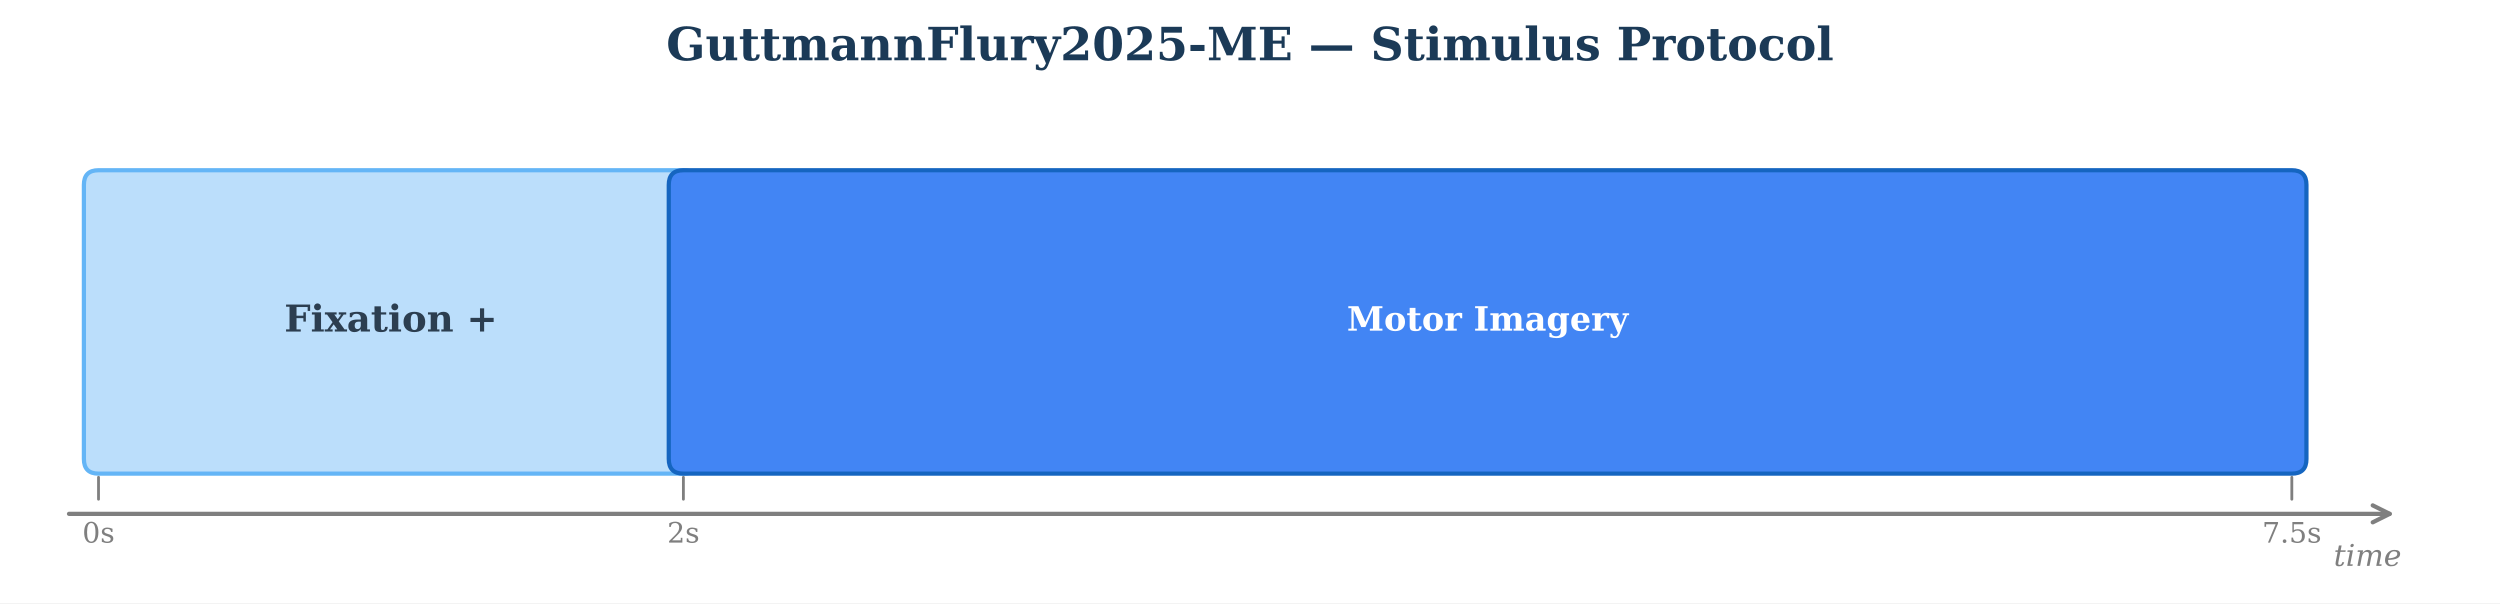
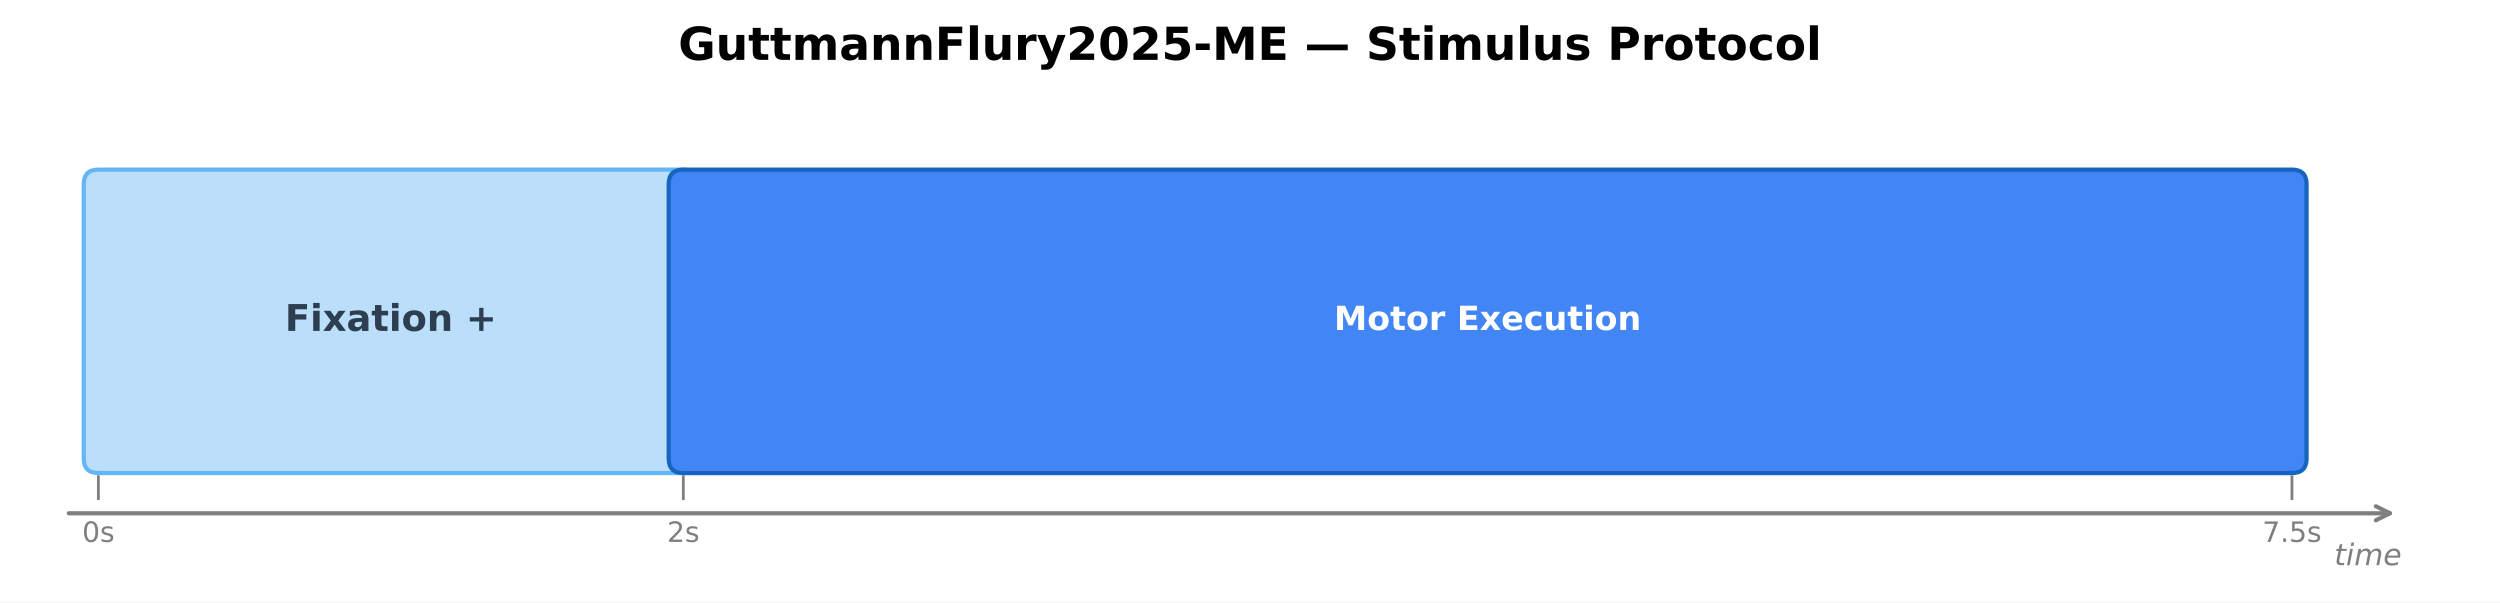
- <svg xmlns="http://www.w3.org/2000/svg" xmlns:xlink="http://www.w3.org/1999/xlink" width="708.48pt" height="170.95pt" viewBox="0 0 708.48 170.95" version="1.1">
+ <svg xmlns="http://www.w3.org/2000/svg" xmlns:xlink="http://www.w3.org/1999/xlink" width="712.8pt" height="171.788pt" viewBox="0 0 712.8 171.788" version="1.1">
  <defs>
    <style type="text/css">*{stroke-linejoin: round; stroke-linecap: butt}</style>
  </defs>
  <g id="figure_1">
    <g id="patch_1">
-       <path d="M 0 170.95  L 708.48 170.95  L 708.48 0  L 0 0  z " style="fill: #ffffff" />
+       <path d="M 0 171.788  L 712.8 171.788  L 712.8 0  L 0 0  z " style="fill: #ffffff" />
    </g>
    <g id="axes_1">
      <g id="patch_2">
-         <path d="M 27.919 134.226  L 193.669 134.226  Q 197.813 134.226 197.813 130.082  L 197.813 52.387  Q 197.813 48.243 193.669 48.243  L 27.919 48.243  Q 23.775 48.243 23.775 52.387  L 23.775 130.082  Q 23.775 134.226 27.919 134.226  z " clip-path="url(#p627aecad82)" style="fill: #bbdefb; stroke: #64b5f6; stroke-width: 1.2" />
+         <path d="M 28.048 134.88  L 194.83 134.88  Q 198.999 134.88 198.999 130.711  L 198.999 52.532  Q 198.999 48.362 194.83 48.362  L 28.048 48.362  Q 23.878 48.362 23.878 52.532  L 23.878 130.711  Q 23.878 134.88 28.048 134.88  z " clip-path="url(#p5b93f3a6d2)" style="fill: #bbdefb; stroke: #64b5f6; stroke-width: 1.2" />
      </g>
      <g id="patch_3">
-         <path d="M 193.669 134.226  L 649.483 134.226  Q 653.627 134.226 653.627 130.082  L 653.627 52.387  Q 653.627 48.243 649.483 48.243  L 193.669 48.243  Q 189.525 48.243 189.525 52.387  L 189.525 130.082  Q 189.525 134.226 193.669 134.226  z " clip-path="url(#p627aecad82)" style="fill: #4285f4; stroke: #1565c0; stroke-width: 1.2" />
+         <path d="M 194.83 134.88  L 653.481 134.88  Q 657.65 134.88 657.65 130.711  L 657.65 52.532  Q 657.65 48.362 653.481 48.362  L 194.83 48.362  Q 190.66 48.362 190.66 52.532  L 190.66 130.711  Q 190.66 134.88 194.83 134.88  z " clip-path="url(#p5b93f3a6d2)" style="fill: #4285f4; stroke: #1565c0; stroke-width: 1.2" />
      </g>
      <g id="line2d_1">
-         <path d="M 27.919 135.262  L 27.919 141.477  " clip-path="url(#p627aecad82)" style="fill: none; stroke: #7f7f7f; stroke-width: 0.8; stroke-linecap: round" />
+         <path d="M 28.048 135.923  L 28.048 142.177  " clip-path="url(#p5b93f3a6d2)" style="fill: none; stroke: #7f7f7f; stroke-width: 0.8; stroke-linecap: square" />
      </g>
      <g id="line2d_2">
-         <path d="M 193.669 135.262  L 193.669 141.477  " clip-path="url(#p627aecad82)" style="fill: none; stroke: #7f7f7f; stroke-width: 0.8; stroke-linecap: round" />
+         <path d="M 194.83 135.923  L 194.83 142.177  " clip-path="url(#p5b93f3a6d2)" style="fill: none; stroke: #7f7f7f; stroke-width: 0.8; stroke-linecap: square" />
      </g>
      <g id="line2d_3">
-         <path d="M 649.483 135.262  L 649.483 141.477  " clip-path="url(#p627aecad82)" style="fill: none; stroke: #7f7f7f; stroke-width: 0.8; stroke-linecap: round" />
+         <path d="M 653.481 135.923  L 653.481 142.177  " clip-path="url(#p5b93f3a6d2)" style="fill: none; stroke: #7f7f7f; stroke-width: 0.8; stroke-linecap: square" />
      </g>
      <g id="text_1">
-         <g clip-path="url(#p627aecad82)">
-           <g style="fill: #2c3e50" transform="translate(80.57536 93.96234) scale(0.105 -0.105)">
+         <g clip-path="url(#p5b93f3a6d2)">
+           <g style="fill: #2c3e50" transform="translate(81.2431 94.3492) scale(0.105 -0.105)">
            <defs>
-               <path id="DejaVuSerif-Bold-29" d="M 300 0  L 300 378  L 897 378  L 897 4288  L 300 4288  L 300 4666  L 4459 4666  L 4459 3566  L 4031 3566  L 4031 4238  L 2106 4238  L 2106 2741  L 3291 2741  L 3291 3334  L 3719 3334  L 3719 1722  L 3291 1722  L 3291 2316  L 2106 2316  L 2106 378  L 2841 378  L 2841 0  L 300 0  z " transform="scale(0.015625)" />
-               <path id="DejaVuSerif-Bold-4c" d="M 588 4263  Q 588 4516 763 4689  Q 938 4863 1191 4863  Q 1438 4863 1611 4689  Q 1784 4516 1784 4263  Q 1784 4016 1611 3842  Q 1438 3669 1191 3669  Q 938 3669 763 3841  Q 588 4013 588 4263  z M 1797 378  L 2272 378  L 2272 0  L 219 0  L 219 378  L 691 378  L 691 2944  L 219 2944  L 219 3322  L 1797 3322  L 1797 378  z " transform="scale(0.015625)" />
-               <path id="DejaVuSerif-Bold-5b" d="M 2247 2119  L 2834 2944  L 2425 2944  L 2425 3322  L 3719 3322  L 3719 2944  L 3278 2944  L 2431 1759  L 3419 378  L 3859 378  L 3859 0  L 1747 0  L 1747 378  L 2175 378  L 1550 1253  L 922 378  L 1369 378  L 1369 0  L 0 0  L 0 378  L 475 378  L 1356 1619  L 403 2944  L 31 2944  L 31 3322  L 2059 3322  L 2059 2944  L 1656 2944  L 2247 2119  z " transform="scale(0.015625)" />
-               <path id="DejaVuSerif-Bold-44" d="M 3525 2041  L 3525 378  L 4000 378  L 4000 0  L 2419 0  L 2419 422  Q 2200 159 1931 34  Q 1663 -91 1319 -91  Q 809 -91 536 182  Q 263 456 263 966  Q 263 1525 655 1803  Q 1047 2081 1838 2081  L 2419 2081  L 2419 2278  Q 2419 2681 2228 2873  Q 2038 3066 1638 3066  Q 1306 3066 1126 2930  Q 947 2794 872 2484  L 519 2484  L 519 3200  Q 816 3306 1134 3359  Q 1453 3413 1806 3413  Q 2697 3413 3111 3081  Q 3525 2750 3525 2041  z M 2419 1044  L 2419 1709  L 2003 1709  Q 1694 1709 1528 1540  Q 1363 1372 1363 1056  Q 1363 741 1483 584  Q 1603 428 1850 428  Q 2106 428 2262 597  Q 2419 766 2419 1044  z " transform="scale(0.015625)" />
-               <path id="DejaVuSerif-Bold-57" d="M 634 2944  L 153 2944  L 153 3322  L 634 3322  L 634 4353  L 1741 4353  L 1741 3322  L 2663 3322  L 2663 2944  L 1741 2944  L 1741 909  Q 1741 475 1809 369  Q 1878 263 2059 263  Q 2259 263 2356 397  Q 2453 531 2459 813  L 2925 813  Q 2897 313 2651 111  Q 2406 -91 1806 -91  Q 1122 -91 878 123  Q 634 338 634 909  L 634 2944  z " transform="scale(0.015625)" />
-               <path id="DejaVuSerif-Bold-52" d="M 2138 263  Q 2488 263 2630 563  Q 2772 863 2772 1663  Q 2772 2463 2631 2761  Q 2491 3059 2138 3059  Q 1784 3059 1640 2757  Q 1497 2456 1497 1663  Q 1497 869 1640 566  Q 1784 263 2138 263  z M 2138 -91  Q 1259 -91 761 376  Q 263 844 263 1663  Q 263 2484 761 2948  Q 1259 3413 2138 3413  Q 3019 3413 3516 2948  Q 4013 2484 4013 1663  Q 4013 844 3514 376  Q 3016 -91 2138 -91  z " transform="scale(0.015625)" />
-               <path id="DejaVuSerif-Bold-51" d="M 219 0  L 219 378  L 691 378  L 691 2944  L 219 2944  L 219 3322  L 1797 3322  L 1797 2853  Q 1997 3150 2253 3281  Q 2509 3413 2900 3413  Q 3459 3413 3745 3083  Q 4031 2753 4031 2113  L 4031 378  L 4506 378  L 4506 0  L 2522 0  L 2522 378  L 2925 378  L 2925 2144  Q 2925 2566 2817 2730  Q 2709 2894 2444 2894  Q 2109 2894 1953 2648  Q 1797 2403 1797 1869  L 1797 378  L 2203 378  L 2203 0  L 219 0  z " transform="scale(0.015625)" />
-               <path id="DejaVuSerif-Bold-3" transform="scale(0.015625)" />
-               <path id="DejaVuSerif-Bold-e" d="M 3041 4013  L 3041 2369  L 4684 2369  L 4684 1650  L 3041 1650  L 3041 6  L 2322 6  L 2322 1650  L 678 1650  L 678 2369  L 2322 2369  L 2322 4013  L 3041 4013  z " transform="scale(0.015625)" />
+               <path id="DejaVuSans-Bold-29" d="M 588 4666  L 3834 4666  L 3834 3756  L 1791 3756  L 1791 2888  L 3713 2888  L 3713 1978  L 1791 1978  L 1791 0  L 588 0  L 588 4666  z " transform="scale(0.015625)" />
+               <path id="DejaVuSans-Bold-4c" d="M 538 3500  L 1656 3500  L 1656 0  L 538 0  L 538 3500  z M 538 4863  L 1656 4863  L 1656 3950  L 538 3950  L 538 4863  z " transform="scale(0.015625)" />
+               <path id="DejaVuSans-Bold-5b" d="M 1422 1791  L 159 3500  L 1344 3500  L 2059 2463  L 2784 3500  L 3969 3500  L 2706 1797  L 4031 0  L 2847 0  L 2059 1106  L 1281 0  L 97 0  L 1422 1791  z " transform="scale(0.015625)" />
+               <path id="DejaVuSans-Bold-44" d="M 2106 1575  Q 1756 1575 1579 1456  Q 1403 1338 1403 1106  Q 1403 894 1545 773  Q 1688 653 1941 653  Q 2256 653 2472 879  Q 2688 1106 2688 1447  L 2688 1575  L 2106 1575  z M 3816 1997  L 3816 0  L 2688 0  L 2688 519  Q 2463 200 2181 54  Q 1900 -91 1497 -91  Q 953 -91 614 226  Q 275 544 275 1050  Q 275 1666 698 1953  Q 1122 2241 2028 2241  L 2688 2241  L 2688 2328  Q 2688 2594 2478 2717  Q 2269 2841 1825 2841  Q 1466 2841 1156 2769  Q 847 2697 581 2553  L 581 3406  Q 941 3494 1303 3539  Q 1666 3584 2028 3584  Q 2975 3584 3395 3211  Q 3816 2838 3816 1997  z " transform="scale(0.015625)" />
+               <path id="DejaVuSans-Bold-57" d="M 1759 4494  L 1759 3500  L 2913 3500  L 2913 2700  L 1759 2700  L 1759 1216  Q 1759 972 1856 886  Q 1953 800 2241 800  L 2816 800  L 2816 0  L 1856 0  Q 1194 0 917 276  Q 641 553 641 1216  L 641 2700  L 84 2700  L 84 3500  L 641 3500  L 641 4494  L 1759 4494  z " transform="scale(0.015625)" />
+               <path id="DejaVuSans-Bold-52" d="M 2203 2784  Q 1831 2784 1636 2517  Q 1441 2250 1441 1747  Q 1441 1244 1636 976  Q 1831 709 2203 709  Q 2569 709 2762 976  Q 2956 1244 2956 1747  Q 2956 2250 2762 2517  Q 2569 2784 2203 2784  z M 2203 3584  Q 3106 3584 3614 3096  Q 4122 2609 4122 1747  Q 4122 884 3614 396  Q 3106 -91 2203 -91  Q 1297 -91 786 396  Q 275 884 275 1747  Q 275 2609 786 3096  Q 1297 3584 2203 3584  z " transform="scale(0.015625)" />
+               <path id="DejaVuSans-Bold-51" d="M 4056 2131  L 4056 0  L 2931 0  L 2931 347  L 2931 1631  Q 2931 2084 2911 2256  Q 2891 2428 2841 2509  Q 2775 2619 2662 2680  Q 2550 2741 2406 2741  Q 2056 2741 1856 2470  Q 1656 2200 1656 1722  L 1656 0  L 538 0  L 538 3500  L 1656 3500  L 1656 2988  Q 1909 3294 2193 3439  Q 2478 3584 2822 3584  Q 3428 3584 3742 3212  Q 4056 2841 4056 2131  z " transform="scale(0.015625)" />
+               <path id="DejaVuSans-Bold-3" transform="scale(0.015625)" />
+               <path id="DejaVuSans-Bold-e" d="M 3053 4013  L 3053 2375  L 4684 2375  L 4684 1638  L 3053 1638  L 3053 0  L 2309 0  L 2309 1638  L 678 1638  L 678 2375  L 2309 2375  L 2309 4013  L 3053 4013  z " transform="scale(0.015625)" />
            </defs>
-             <use xlink:href="#DejaVuSerif-Bold-29" />
-             <use xlink:href="#DejaVuSerif-Bold-4c" transform="translate(71 0)" />
-             <use xlink:href="#DejaVuSerif-Bold-5b" transform="translate(108.9844 0)" />
-             <use xlink:href="#DejaVuSerif-Bold-44" transform="translate(168.6094 0)" />
-             <use xlink:href="#DejaVuSerif-Bold-57" transform="translate(233.4062 0)" />
-             <use xlink:href="#DejaVuSerif-Bold-4c" transform="translate(279.5938 0)" />
-             <use xlink:href="#DejaVuSerif-Bold-52" transform="translate(317.5781 0)" />
-             <use xlink:href="#DejaVuSerif-Bold-51" transform="translate(384.2812 0)" />
-             <use xlink:href="#DejaVuSerif-Bold-3" transform="translate(456.9844 0)" />
-             <use xlink:href="#DejaVuSerif-Bold-e" transform="translate(491.7969 0)" />
+             <use xlink:href="#DejaVuSans-Bold-29" />
+             <use xlink:href="#DejaVuSans-Bold-4c" transform="translate(68.3125 0)" />
+             <use xlink:href="#DejaVuSans-Bold-5b" transform="translate(102.5938 0)" />
+             <use xlink:href="#DejaVuSans-Bold-44" transform="translate(167.0938 0)" />
+             <use xlink:href="#DejaVuSans-Bold-57" transform="translate(234.5781 0)" />
+             <use xlink:href="#DejaVuSans-Bold-4c" transform="translate(282.375 0)" />
+             <use xlink:href="#DejaVuSans-Bold-52" transform="translate(316.6562 0)" />
+             <use xlink:href="#DejaVuSans-Bold-51" transform="translate(385.3594 0)" />
+             <use xlink:href="#DejaVuSans-Bold-3" transform="translate(456.5469 0)" />
+             <use xlink:href="#DejaVuSans-Bold-e" transform="translate(491.3594 0)" />
          </g>
        </g>
      </g>
      <g id="text_2">
-         <g clip-path="url(#p627aecad82)">
-           <g style="fill: #ffffff" transform="translate(381.6991 93.70216) scale(0.095 -0.095)">
+         <g clip-path="url(#p5b93f3a6d2)">
+           <g style="fill: #ffffff" transform="translate(380.3639 94.0894) scale(0.095 -0.095)">
            <defs>
-               <path id="DejaVuSerif-Bold-30" d="M 269 0  L 269 378  L 863 378  L 863 4288  L 269 4288  L 269 4666  L 2194 4666  L 3525 1672  L 4863 4666  L 6784 4666  L 6784 4288  L 6188 4288  L 6188 378  L 6784 378  L 6784 0  L 4384 0  L 4384 378  L 4978 378  L 4978 3938  L 3531 684  L 2741 684  L 1300 3938  L 1300 378  L 1894 378  L 1894 0  L 269 0  z " transform="scale(0.015625)" />
-               <path id="DejaVuSerif-Bold-55" d="M 3438 3359  L 3438 2369  L 3084 2369  Q 3066 2634 2941 2764  Q 2816 2894 2578 2894  Q 2216 2894 2006 2575  Q 1797 2256 1797 1691  L 1797 378  L 2400 378  L 2400 0  L 219 0  L 219 378  L 691 378  L 691 2944  L 184 2944  L 184 3322  L 1797 3322  L 1797 2731  Q 1959 3078 2226 3245  Q 2494 3413 2881 3413  Q 2978 3413 3117 3398  Q 3256 3384 3438 3359  z " transform="scale(0.015625)" />
-               <path id="DejaVuSerif-Bold-2c" d="M 300 0  L 300 378  L 897 378  L 897 4288  L 300 4288  L 300 4666  L 2700 4666  L 2700 4288  L 2100 4288  L 2100 378  L 2700 378  L 2700 0  L 300 0  z " transform="scale(0.015625)" />
-               <path id="DejaVuSerif-Bold-50" d="M 3884 2778  Q 4116 3109 4384 3261  Q 4653 3413 5013 3413  Q 5584 3413 5867 3089  Q 6150 2766 6150 2113  L 6150 378  L 6625 378  L 6625 0  L 4647 0  L 4647 378  L 5044 378  L 5044 1947  Q 5044 2569 4948 2731  Q 4853 2894 4594 2894  Q 4300 2894 4137 2667  Q 3975 2441 3975 2022  L 3975 378  L 4372 378  L 4372 0  L 2472 0  L 2472 378  L 2869 378  L 2869 1947  Q 2869 2569 2772 2731  Q 2675 2894 2419 2894  Q 2122 2894 1959 2667  Q 1797 2441 1797 2022  L 1797 378  L 2194 378  L 2194 0  L 219 0  L 219 378  L 691 378  L 691 2944  L 219 2944  L 219 3322  L 1797 3322  L 1797 2853  Q 1991 3144 2241 3278  Q 2491 3413 2834 3413  Q 3241 3413 3494 3258  Q 3747 3103 3884 2778  z " transform="scale(0.015625)" />
-               <path id="DejaVuSerif-Bold-4a" d="M 3853 2944  L 3853 44  Q 3853 -656 3354 -1039  Q 2856 -1422 1947 -1422  Q 1616 -1422 1275 -1370  Q 934 -1319 575 -1216  L 575 -422  L 928 -422  Q 975 -750 1192 -909  Q 1409 -1069 1813 -1069  Q 2325 -1069 2536 -823  Q 2747 -578 2747 44  L 2747 422  Q 2606 163 2367 36  Q 2128 -91 1778 -91  Q 1072 -91 667 378  Q 263 847 263 1663  Q 263 2481 667 2947  Q 1072 3413 1778 3413  Q 2128 3413 2367 3286  Q 2606 3159 2747 2900  L 2747 3322  L 4325 3322  L 4325 2944  L 3853 2944  z M 2747 1825  Q 2747 2406 2597 2665  Q 2447 2925 2119 2925  Q 1775 2925 1636 2651  Q 1497 2378 1497 1663  Q 1497 947 1637 672  Q 1778 397 2119 397  Q 2447 397 2597 656  Q 2747 916 2747 1497  L 2747 1825  z " transform="scale(0.015625)" />
-               <path id="DejaVuSerif-Bold-48" d="M 2566 1875  Q 2566 2531 2444 2795  Q 2322 3059 2028 3059  Q 1744 3059 1620 2800  Q 1497 2541 1497 1931  L 1497 1875  L 2566 1875  z M 3781 1503  L 1497 1503  L 1497 1478  Q 1497 834 1690 548  Q 1884 263 2316 263  Q 2675 263 2897 453  Q 3119 644 3181 1006  L 3700 1006  Q 3566 441 3166 175  Q 2766 -91 2047 -91  Q 1184 -91 723 364  Q 263 819 263 1663  Q 263 2488 734 2950  Q 1206 3413 2047 3413  Q 2872 3413 3312 2927  Q 3753 2441 3781 1503  z " transform="scale(0.015625)" />
-               <path id="DejaVuSerif-Bold-5c" d="M 1997 -750  Q 1847 -1116 1634 -1269  Q 1422 -1422 1063 -1422  Q 909 -1422 721 -1387  Q 534 -1353 313 -1288  L 313 -594  L 666 -597  Q 675 -838 779 -953  Q 884 -1069 1094 -1069  Q 1297 -1069 1422 -958  Q 1547 -847 1672 -538  L 1722 -422  L 275 2944  L -84 2944  L -84 3322  L 1831 3322  L 1831 2944  L 1434 2944  L 2278 978  L 3066 2944  L 2625 2944  L 2625 3322  L 3872 3322  L 3872 2944  L 3469 2944  L 1997 -750  z " transform="scale(0.015625)" />
+               <path id="DejaVuSans-Bold-30" d="M 588 4666  L 2119 4666  L 3181 2169  L 4250 4666  L 5778 4666  L 5778 0  L 4641 0  L 4641 3413  L 3566 897  L 2803 897  L 1728 3413  L 1728 0  L 588 0  L 588 4666  z " transform="scale(0.015625)" />
+               <path id="DejaVuSans-Bold-55" d="M 3138 2547  Q 2991 2616 2845 2648  Q 2700 2681 2553 2681  Q 2122 2681 1889 2404  Q 1656 2128 1656 1613  L 1656 0  L 538 0  L 538 3500  L 1656 3500  L 1656 2925  Q 1872 3269 2151 3426  Q 2431 3584 2822 3584  Q 2878 3584 2943 3579  Q 3009 3575 3134 3559  L 3138 2547  z " transform="scale(0.015625)" />
+               <path id="DejaVuSans-Bold-28" d="M 588 4666  L 3834 4666  L 3834 3756  L 1791 3756  L 1791 2888  L 3713 2888  L 3713 1978  L 1791 1978  L 1791 909  L 3903 909  L 3903 0  L 588 0  L 588 4666  z " transform="scale(0.015625)" />
+               <path id="DejaVuSans-Bold-48" d="M 4031 1759  L 4031 1441  L 1416 1441  Q 1456 1047 1700 850  Q 1944 653 2381 653  Q 2734 653 3104 758  Q 3475 863 3866 1075  L 3866 213  Q 3469 63 3072 -14  Q 2675 -91 2278 -91  Q 1328 -91 801 392  Q 275 875 275 1747  Q 275 2603 792 3093  Q 1309 3584 2216 3584  Q 3041 3584 3536 3087  Q 4031 2591 4031 1759  z M 2881 2131  Q 2881 2450 2695 2645  Q 2509 2841 2209 2841  Q 1884 2841 1681 2658  Q 1478 2475 1428 2131  L 2881 2131  z " transform="scale(0.015625)" />
+               <path id="DejaVuSans-Bold-46" d="M 3366 3391  L 3366 2478  Q 3138 2634 2908 2709  Q 2678 2784 2431 2784  Q 1963 2784 1702 2511  Q 1441 2238 1441 1747  Q 1441 1256 1702 982  Q 1963 709 2431 709  Q 2694 709 2930 787  Q 3166 866 3366 1019  L 3366 103  Q 3103 6 2833 -42  Q 2563 -91 2291 -91  Q 1344 -91 809 395  Q 275 881 275 1747  Q 275 2613 809 3098  Q 1344 3584 2291 3584  Q 2566 3584 2833 3536  Q 3100 3488 3366 3391  z " transform="scale(0.015625)" />
+               <path id="DejaVuSans-Bold-58" d="M 500 1363  L 500 3500  L 1625 3500  L 1625 3150  Q 1625 2866 1622 2436  Q 1619 2006 1619 1863  Q 1619 1441 1641 1255  Q 1663 1069 1716 984  Q 1784 875 1895 815  Q 2006 756 2150 756  Q 2500 756 2700 1025  Q 2900 1294 2900 1772  L 2900 3500  L 4019 3500  L 4019 0  L 2900 0  L 2900 506  Q 2647 200 2364 54  Q 2081 -91 1741 -91  Q 1134 -91 817 281  Q 500 653 500 1363  z " transform="scale(0.015625)" />
            </defs>
-             <use xlink:href="#DejaVuSerif-Bold-30" />
-             <use xlink:href="#DejaVuSerif-Bold-52" transform="translate(110.6875 0)" />
-             <use xlink:href="#DejaVuSerif-Bold-57" transform="translate(177.3906 0)" />
-             <use xlink:href="#DejaVuSerif-Bold-52" transform="translate(223.5781 0)" />
-             <use xlink:href="#DejaVuSerif-Bold-55" transform="translate(290.2812 0)" />
-             <use xlink:href="#DejaVuSerif-Bold-3" transform="translate(342.9688 0)" />
-             <use xlink:href="#DejaVuSerif-Bold-2c" transform="translate(377.7812 0)" />
-             <use xlink:href="#DejaVuSerif-Bold-50" transform="translate(424.5625 0)" />
-             <use xlink:href="#DejaVuSerif-Bold-44" transform="translate(530.375 0)" />
-             <use xlink:href="#DejaVuSerif-Bold-4a" transform="translate(595.1719 0)" />
-             <use xlink:href="#DejaVuSerif-Bold-48" transform="translate(665.0938 0)" />
-             <use xlink:href="#DejaVuSerif-Bold-55" transform="translate(728.7188 0)" />
-             <use xlink:href="#DejaVuSerif-Bold-5c" transform="translate(781.4062 0)" />
+             <use xlink:href="#DejaVuSans-Bold-30" />
+             <use xlink:href="#DejaVuSans-Bold-52" transform="translate(99.51562 0)" />
+             <use xlink:href="#DejaVuSans-Bold-57" transform="translate(168.2188 0)" />
+             <use xlink:href="#DejaVuSans-Bold-52" transform="translate(216.0156 0)" />
+             <use xlink:href="#DejaVuSans-Bold-55" transform="translate(284.7188 0)" />
+             <use xlink:href="#DejaVuSans-Bold-3" transform="translate(334.0312 0)" />
+             <use xlink:href="#DejaVuSans-Bold-28" transform="translate(368.8438 0)" />
+             <use xlink:href="#DejaVuSans-Bold-5b" transform="translate(437.1562 0)" />
+             <use xlink:href="#DejaVuSans-Bold-48" transform="translate(501.6562 0)" />
+             <use xlink:href="#DejaVuSans-Bold-46" transform="translate(569.4844 0)" />
+             <use xlink:href="#DejaVuSans-Bold-58" transform="translate(628.7656 0)" />
+             <use xlink:href="#DejaVuSans-Bold-57" transform="translate(699.9531 0)" />
+             <use xlink:href="#DejaVuSans-Bold-4c" transform="translate(747.75 0)" />
+             <use xlink:href="#DejaVuSans-Bold-52" transform="translate(782.0312 0)" />
+             <use xlink:href="#DejaVuSans-Bold-51" transform="translate(850.7344 0)" />
          </g>
        </g>
      </g>
      <g id="text_3">
-         <g style="fill: #7f7f7f" transform="translate(23.32131 153.7713) scale(0.08 -0.08)">
+         <g style="fill: #7f7f7f" transform="translate(23.41901 154.5095) scale(0.08 -0.08)">
          <defs>
-             <path id="DejaVuSerif-13" d="M 2034 219  Q 2513 219 2750 744  Q 2988 1269 2988 2328  Q 2988 3391 2750 3916  Q 2513 4441 2034 4441  Q 1556 4441 1318 3916  Q 1081 3391 1081 2328  Q 1081 1269 1318 744  Q 1556 219 2034 219  z M 2034 -91  Q 1275 -91 848 546  Q 422 1184 422 2328  Q 422 3475 848 4112  Q 1275 4750 2034 4750  Q 2797 4750 3222 4112  Q 3647 3475 3647 2328  Q 3647 1184 3222 546  Q 2797 -91 2034 -91  z " transform="scale(0.015625)" />
-             <path id="DejaVuSerif-56" d="M 359 184  L 359 959  L 691 959  Q 703 588 923 403  Q 1144 219 1575 219  Q 1963 219 2166 364  Q 2369 509 2369 788  Q 2369 1006 2220 1140  Q 2072 1275 1594 1428  L 1178 1569  Q 750 1706 558 1912  Q 366 2119 366 2438  Q 366 2894 700 3153  Q 1034 3413 1625 3413  Q 1888 3413 2178 3344  Q 2469 3275 2778 3144  L 2778 2419  L 2447 2419  Q 2434 2741 2221 2922  Q 2009 3103 1644 3103  Q 1281 3103 1095 2975  Q 909 2847 909 2591  Q 909 2381 1050 2254  Q 1191 2128 1613 1997  L 2069 1856  Q 2541 1709 2748 1489  Q 2956 1269 2956 922  Q 2956 450 2595 179  Q 2234 -91 1600 -91  Q 1278 -91 972 -22  Q 666 47 359 184  z " transform="scale(0.015625)" />
+             <path id="DejaVuSans-13" d="M 2034 4250  Q 1547 4250 1301 3770  Q 1056 3291 1056 2328  Q 1056 1369 1301 889  Q 1547 409 2034 409  Q 2525 409 2770 889  Q 3016 1369 3016 2328  Q 3016 3291 2770 3770  Q 2525 4250 2034 4250  z M 2034 4750  Q 2819 4750 3233 4129  Q 3647 3509 3647 2328  Q 3647 1150 3233 529  Q 2819 -91 2034 -91  Q 1250 -91 836 529  Q 422 1150 422 2328  Q 422 3509 836 4129  Q 1250 4750 2034 4750  z " transform="scale(0.015625)" />
+             <path id="DejaVuSans-56" d="M 2834 3397  L 2834 2853  Q 2591 2978 2328 3040  Q 2066 3103 1784 3103  Q 1356 3103 1142 2972  Q 928 2841 928 2578  Q 928 2378 1081 2264  Q 1234 2150 1697 2047  L 1894 2003  Q 2506 1872 2764 1633  Q 3022 1394 3022 966  Q 3022 478 2636 193  Q 2250 -91 1575 -91  Q 1294 -91 989 -36  Q 684 19 347 128  L 347 722  Q 666 556 975 473  Q 1284 391 1588 391  Q 1994 391 2212 530  Q 2431 669 2431 922  Q 2431 1156 2273 1281  Q 2116 1406 1581 1522  L 1381 1569  Q 847 1681 609 1914  Q 372 2147 372 2553  Q 372 3047 722 3315  Q 1072 3584 1716 3584  Q 2034 3584 2315 3537  Q 2597 3491 2834 3397  z " transform="scale(0.015625)" />
          </defs>
-           <use xlink:href="#DejaVuSerif-13" />
-           <use xlink:href="#DejaVuSerif-56" transform="translate(63.625 0)" />
+           <use xlink:href="#DejaVuSans-13" />
+           <use xlink:href="#DejaVuSans-56" transform="translate(63.625 0)" />
        </g>
      </g>
      <g id="text_4">
-         <g style="fill: #7f7f7f" transform="translate(189.0718 153.7713) scale(0.08 -0.08)">
+         <g style="fill: #7f7f7f" transform="translate(190.2011 154.5095) scale(0.08 -0.08)">
          <defs>
-             <path id="DejaVuSerif-15" d="M 819 3553  L 469 3553  L 469 4384  Q 803 4563 1142 4656  Q 1481 4750 1806 4750  Q 2534 4750 2956 4397  Q 3378 4044 3378 3438  Q 3378 2753 2422 1800  Q 2347 1728 2309 1691  L 1131 513  L 3078 513  L 3078 1088  L 3444 1088  L 3444 0  L 434 0  L 434 341  L 1850 1753  Q 2319 2222 2519 2614  Q 2719 3006 2719 3438  Q 2719 3909 2473 4175  Q 2228 4441 1797 4441  Q 1350 4441 1106 4219  Q 863 3997 819 3553  z " transform="scale(0.015625)" />
+             <path id="DejaVuSans-15" d="M 1228 531  L 3431 531  L 3431 0  L 469 0  L 469 531  Q 828 903 1448 1529  Q 2069 2156 2228 2338  Q 2531 2678 2651 2914  Q 2772 3150 2772 3378  Q 2772 3750 2511 3984  Q 2250 4219 1831 4219  Q 1534 4219 1204 4116  Q 875 4013 500 3803  L 500 4441  Q 881 4594 1212 4672  Q 1544 4750 1819 4750  Q 2544 4750 2975 4387  Q 3406 4025 3406 3419  Q 3406 3131 3298 2873  Q 3191 2616 2906 2266  Q 2828 2175 2409 1742  Q 1991 1309 1228 531  z " transform="scale(0.015625)" />
          </defs>
-           <use xlink:href="#DejaVuSerif-15" />
-           <use xlink:href="#DejaVuSerif-56" transform="translate(63.625 0)" />
+           <use xlink:href="#DejaVuSans-15" />
+           <use xlink:href="#DejaVuSans-56" transform="translate(63.625 0)" />
        </g>
      </g>
      <g id="text_5">
-         <g style="fill: #7f7f7f" transform="translate(641.0692 153.7713) scale(0.08 -0.08)">
+         <g style="fill: #7f7f7f" transform="translate(645.0356 154.5095) scale(0.08 -0.08)">
          <defs>
-             <path id="DejaVuSerif-1a" d="M 3609 4347  L 1784 0  L 1319 0  L 3059 4153  L 903 4153  L 903 3578  L 538 3578  L 538 4666  L 3609 4666  L 3609 4347  z " transform="scale(0.015625)" />
-             <path id="DejaVuSerif-11" d="M 603 325  Q 603 500 722 622  Q 841 744 1019 744  Q 1191 744 1312 622  Q 1434 500 1434 325  Q 1434 153 1312 31  Q 1191 -91 1019 -91  Q 841 -91 722 29  Q 603 150 603 325  z " transform="scale(0.015625)" />
-             <path id="DejaVuSerif-18" d="M 3219 4666  L 3219 4153  L 1081 4153  L 1081 2816  Q 1244 2928 1461 2984  Q 1678 3041 1947 3041  Q 2703 3041 3140 2622  Q 3578 2203 3578 1478  Q 3578 738 3136 323  Q 2694 -91 1894 -91  Q 1572 -91 1234 -12  Q 897 66 544 225  L 544 1131  L 897 1131  Q 925 688 1179 453  Q 1434 219 1894 219  Q 2388 219 2653 544  Q 2919 869 2919 1478  Q 2919 2084 2655 2407  Q 2391 2731 1894 2731  Q 1613 2731 1398 2631  Q 1184 2531 1019 2322  L 750 2322  L 750 4666  L 3219 4666  z " transform="scale(0.015625)" />
+             <path id="DejaVuSans-1a" d="M 525 4666  L 3525 4666  L 3525 4397  L 1831 0  L 1172 0  L 2766 4134  L 525 4134  L 525 4666  z " transform="scale(0.015625)" />
+             <path id="DejaVuSans-11" d="M 684 794  L 1344 794  L 1344 0  L 684 0  L 684 794  z " transform="scale(0.015625)" />
+             <path id="DejaVuSans-18" d="M 691 4666  L 3169 4666  L 3169 4134  L 1269 4134  L 1269 2991  Q 1406 3038 1543 3061  Q 1681 3084 1819 3084  Q 2600 3084 3056 2656  Q 3513 2228 3513 1497  Q 3513 744 3044 326  Q 2575 -91 1722 -91  Q 1428 -91 1123 -41  Q 819 9 494 109  L 494 744  Q 775 591 1075 516  Q 1375 441 1709 441  Q 2250 441 2565 725  Q 2881 1009 2881 1497  Q 2881 1984 2565 2268  Q 2250 2553 1709 2553  Q 1456 2553 1204 2497  Q 953 2441 691 2322  L 691 4666  z " transform="scale(0.015625)" />
          </defs>
-           <use xlink:href="#DejaVuSerif-1a" />
-           <use xlink:href="#DejaVuSerif-11" transform="translate(63.625 0)" />
-           <use xlink:href="#DejaVuSerif-18" transform="translate(95.40625 0)" />
-           <use xlink:href="#DejaVuSerif-56" transform="translate(159.0312 0)" />
+           <use xlink:href="#DejaVuSans-1a" />
+           <use xlink:href="#DejaVuSans-11" transform="translate(63.625 0)" />
+           <use xlink:href="#DejaVuSans-18" transform="translate(95.40625 0)" />
+           <use xlink:href="#DejaVuSans-56" transform="translate(159.0312 0)" />
        </g>
      </g>
      <g id="patch_4">
-         <path d="M 19.56 145.621  Q 349.061 145.621 677.22 145.621  " style="fill: none; stroke: #7f7f7f; stroke-width: 1.2; stroke-linecap: round" />
-         <path d="M 672.42 143.221  L 677.22 145.621  L 672.42 148.021  " style="fill: none; stroke: #7f7f7f; stroke-width: 1.2; stroke-linecap: round" />
+         <path d="M 19.622 146.347  Q 351.186 146.347 681.409 146.347  " style="fill: none; stroke: #7f7f7f; stroke-width: 1.2; stroke-linecap: round" />
+         <path d="M 677.409 144.347  L 681.409 146.347  L 677.409 148.347  " style="fill: none; stroke: #7f7f7f; stroke-width: 1.2; stroke-linecap: round" />
      </g>
      <g id="text_6">
-         <g style="fill: #7f7f7f" transform="translate(661.3353 160.3668) scale(0.085 -0.085)">
+         <g style="fill: #7f7f7f" transform="translate(665.5489 161.1444) scale(0.085 -0.085)">
          <defs>
-             <path id="DejaVuSerif-Italic-57" d="M 856 2988  L 350 2988  L 416 3322  L 922 3322  L 1122 4353  L 1700 4353  L 1500 3322  L 2581 3322  L 2516 2988  L 1434 2988  L 1025 878  Q 978 631 978 488  Q 978 388 1000 338  Q 1059 219 1278 219  Q 1503 219 1633 351  Q 1763 484 1825 781  L 2259 781  Q 2147 328 1884 118  Q 1622 -91 1169 -91  Q 672 -91 506 131  Q 406 266 406 516  Q 406 675 447 878  L 856 2988  z " transform="scale(0.015625)" />
-             <path id="DejaVuSerif-Italic-4c" d="M 1009 4353  Q 1038 4497 1163 4603  Q 1288 4709 1434 4709  Q 1578 4709 1663 4603  Q 1728 4522 1728 4422  Q 1728 4388 1719 4353  Q 1691 4206 1567 4103  Q 1444 4000 1297 4000  Q 1150 4000 1066 4103  Q 1003 4181 1003 4281  Q 1003 4316 1009 4353  z M 963 331  L 1506 331  L 1444 0  L 325 0  L 903 2988  L 353 2988  L 419 3322  L 1544 3322  L 963 331  z " transform="scale(0.015625)" />
-             <path id="DejaVuSerif-Italic-50" d="M 3503 2675  Q 3741 3041 4034 3227  Q 4328 3413 4672 3413  Q 5194 3413 5388 3088  Q 5503 2894 5503 2578  Q 5503 2372 5453 2113  L 5106 331  L 5625 331  L 5563 0  L 4469 0  L 4866 2047  Q 4913 2291 4913 2466  Q 4913 2659 4856 2772  Q 4750 2988 4403 2988  Q 4019 2988 3761 2697  Q 3503 2406 3394 1850  L 3034 0  L 2459 0  L 2863 2069  Q 2906 2303 2906 2472  Q 2906 2666 2850 2775  Q 2741 2988 2394 2988  Q 2009 2988 1751 2697  Q 1494 2406 1384 1850  L 1025 0  L 450 0  L 1031 2994  L 481 2994  L 544 3322  L 1669 3322  L 1556 2731  Q 1778 3063 2059 3238  Q 2341 3413 2653 3413  Q 3041 3413 3262 3220  Q 3484 3028 3503 2675  z " transform="scale(0.015625)" />
-             <path id="DejaVuSerif-Italic-48" d="M 938 1275  Q 925 1156 925 1050  Q 925 756 1031 563  Q 1216 219 1709 219  Q 2072 219 2250 328  Q 2569 525 2644 778  L 3066 778  Q 2941 381 2475 103  Q 2150 -91 1506 -91  Q 863 -91 516 388  Q 272 722 272 1206  Q 272 1419 319 1659  Q 472 2450 1000 2931  Q 1528 3413 2278 3413  Q 3500 3413 3500 2547  Q 3500 1913 2859 1603  Q 2206 1288 938 1275  z M 2541 1975  Q 2891 2181 2891 2569  Q 2891 3103 2181 3103  Q 1763 3103 1472 2784  Q 1181 2466 1003 1606  Q 2006 1653 2541 1975  z " transform="scale(0.015625)" />
+             <path id="DejaVuSans-Oblique-57" d="M 2706 3500  L 2619 3053  L 1472 3053  L 1100 1153  Q 1081 1047 1072 975  Q 1063 903 1063 863  Q 1063 663 1183 572  Q 1303 481 1569 481  L 2150 481  L 2053 0  L 1503 0  Q 991 0 739 200  Q 488 400 488 806  Q 488 878 497 964  Q 506 1050 525 1153  L 897 3053  L 409 3053  L 500 3500  L 978 3500  L 1172 4494  L 1747 4494  L 1556 3500  L 2706 3500  z " transform="scale(0.015625)" />
+             <path id="DejaVuSans-Oblique-4c" d="M 1172 4863  L 1747 4863  L 1606 4134  L 1031 4134  L 1172 4863  z M 909 3500  L 1484 3500  L 800 0  L 225 0  L 909 3500  z " transform="scale(0.015625)" />
+             <path id="DejaVuSans-Oblique-50" d="M 5747 2113  L 5338 0  L 4763 0  L 5166 2094  Q 5191 2228 5203 2325  Q 5216 2422 5216 2491  Q 5216 2772 5059 2928  Q 4903 3084 4622 3084  Q 4203 3084 3875 2770  Q 3547 2456 3450 1953  L 3066 0  L 2491 0  L 2900 2094  Q 2925 2209 2937 2307  Q 2950 2406 2950 2484  Q 2950 2769 2794 2926  Q 2638 3084 2363 3084  Q 1938 3084 1609 2770  Q 1281 2456 1184 1953  L 800 0  L 225 0  L 909 3500  L 1484 3500  L 1375 2956  Q 1609 3263 1923 3423  Q 2238 3584 2597 3584  Q 2978 3584 3223 3384  Q 3469 3184 3519 2828  Q 3781 3197 4126 3390  Q 4472 3584 4856 3584  Q 5306 3584 5551 3325  Q 5797 3066 5797 2591  Q 5797 2488 5784 2364  Q 5772 2241 5747 2113  z " transform="scale(0.015625)" />
+             <path id="DejaVuSans-Oblique-48" d="M 3078 2063  Q 3088 2113 3092 2166  Q 3097 2219 3097 2272  Q 3097 2653 2873 2875  Q 2650 3097 2266 3097  Q 1838 3097 1509 2826  Q 1181 2556 1013 2059  L 3078 2063  z M 3578 1613  L 903 1613  Q 884 1494 878 1425  Q 872 1356 872 1306  Q 872 872 1139 634  Q 1406 397 1894 397  Q 2269 397 2603 481  Q 2938 566 3225 728  L 3116 159  Q 2806 34 2476 -28  Q 2147 -91 1806 -91  Q 1078 -91 686 257  Q 294 606 294 1247  Q 294 1794 489 2264  Q 684 2734 1063 3103  Q 1306 3334 1642 3459  Q 1978 3584 2356 3584  Q 2950 3584 3301 3228  Q 3653 2872 3653 2272  Q 3653 2128 3634 1964  Q 3616 1800 3578 1613  z " transform="scale(0.015625)" />
          </defs>
-           <use xlink:href="#DejaVuSerif-Italic-57" />
-           <use xlink:href="#DejaVuSerif-Italic-4c" transform="translate(40.1875 0)" />
-           <use xlink:href="#DejaVuSerif-Italic-50" transform="translate(72.17188 0)" />
-           <use xlink:href="#DejaVuSerif-Italic-48" transform="translate(167 0)" />
+           <use xlink:href="#DejaVuSans-Oblique-57" />
+           <use xlink:href="#DejaVuSans-Oblique-4c" transform="translate(39.20312 0)" />
+           <use xlink:href="#DejaVuSans-Oblique-50" transform="translate(66.98438 0)" />
+           <use xlink:href="#DejaVuSans-Oblique-48" transform="translate(164.3906 0)" />
        </g>
      </g>
      <g id="text_7">
-         <g style="fill: #1b3a57" transform="translate(188.8089 17.07797) scale(0.13 -0.13)">
+         <g transform="translate(193.3912 17.07797) scale(0.13 -0.13)">
          <defs>
-             <path id="DejaVuSerif-Bold-2a" d="M 4403 3200  Q 4263 3819 3934 4095  Q 3606 4372 3009 4372  Q 2284 4372 1945 3880  Q 1606 3388 1606 2328  Q 1606 1278 1931 783  Q 2256 288 2944 288  Q 3206 288 3431 347  Q 3656 406 3841 525  L 3841 1806  L 3278 1806  L 3278 2181  L 4959 2181  L 4959 391  Q 4434 147 3911 28  Q 3388 -91 2841 -91  Q 1641 -91 955 556  Q 269 1203 269 2328  Q 269 3456 955 4103  Q 1641 4750 2841 4750  Q 3341 4750 3825 4650  Q 4309 4550 4800 4347  L 4800 3200  L 4403 3200  z " transform="scale(0.015625)" />
-             <path id="DejaVuSerif-Bold-58" d="M 3963 3322  L 3963 378  L 4434 378  L 4434 0  L 2853 0  L 2853 469  Q 2656 172 2400 40  Q 2144 -91 1753 -91  Q 1194 -91 908 239  Q 622 569 622 1209  L 622 2944  L 147 2944  L 147 3322  L 1728 3322  L 1728 1381  Q 1728 763 1831 595  Q 1934 428 2209 428  Q 2544 428 2698 675  Q 2853 922 2853 1459  L 2853 2944  L 2450 2944  L 2450 3322  L 3963 3322  z " transform="scale(0.015625)" />
-             <path id="DejaVuSerif-Bold-4f" d="M 1797 378  L 2272 378  L 2272 0  L 219 0  L 219 378  L 691 378  L 691 4488  L 219 4488  L 219 4863  L 1797 4863  L 1797 378  z " transform="scale(0.015625)" />
-             <path id="DejaVuSerif-Bold-15" d="M 844 3513  L 469 3513  L 469 4519  Q 850 4634 1223 4692  Q 1597 4750 1978 4750  Q 2869 4750 3367 4386  Q 3866 4022 3866 3372  Q 3866 2909 3591 2542  Q 3316 2175 2541 1672  L 1241 819  L 3450 819  L 3450 1369  L 3878 1369  L 3878 0  L 428 0  L 428 763  L 1119 1241  Q 2003 1850 2297 2278  Q 2591 2706 2591 3278  Q 2591 3819 2367 4101  Q 2144 4384 1716 4384  Q 1347 4384 1125 4161  Q 903 3938 844 3513  z " transform="scale(0.015625)" />
-             <path id="DejaVuSerif-Bold-13" d="M 2228 275  Q 2603 275 2742 615  Q 2881 956 2881 2328  Q 2881 3691 2742 4037  Q 2603 4384 2228 4384  Q 1853 4384 1714 4043  Q 1575 3703 1575 2328  Q 1575 956 1714 615  Q 1853 275 2228 275  z M 2228 -91  Q 1294 -91 797 532  Q 300 1156 300 2328  Q 300 3500 797 4125  Q 1294 4750 2228 4750  Q 3159 4750 3656 4125  Q 4153 3500 4153 2328  Q 4153 1156 3656 532  Q 3159 -91 2228 -91  z " transform="scale(0.015625)" />
-             <path id="DejaVuSerif-Bold-18" d="M 3609 4666  L 3609 3847  L 1113 3847  L 1113 2822  Q 1319 2981 1572 3062  Q 1825 3144 2106 3144  Q 2969 3144 3469 2708  Q 3969 2272 3969 1522  Q 3969 759 3469 334  Q 2969 -91 2069 -91  Q 1688 -91 1311 -28  Q 934 34 525 166  L 525 1184  L 900 1184  Q 919 725 1139 500  Q 1359 275 1791 275  Q 2250 275 2472 583  Q 2694 891 2694 1522  Q 2694 2144 2476 2451  Q 2259 2759 1819 2759  Q 1581 2759 1395 2661  Q 1209 2563 1050 2356  L 738 2356  L 738 4666  L 3609 4666  z " transform="scale(0.015625)" />
-             <path id="DejaVuSerif-Bold-10" d="M 347 2138  L 2309 2138  L 2309 1294  L 347 1294  L 347 2138  z " transform="scale(0.015625)" />
-             <path id="DejaVuSerif-Bold-28" d="M 300 0  L 300 378  L 897 378  L 897 4288  L 300 4288  L 300 4666  L 4494 4666  L 4494 3566  L 4063 3566  L 4063 4238  L 2100 4238  L 2100 2741  L 3322 2741  L 3322 3334  L 3750 3334  L 3750 1722  L 3322 1722  L 3322 2316  L 2100 2316  L 2100 428  L 4122 428  L 4122 1100  L 4550 1100  L 4550 0  L 300 0  z " transform="scale(0.015625)" />
-             <path id="DejaVuSerif-Bold-782" d="M 344 2075  L 6056 2075  L 6056 1325  L 344 1325  L 344 2075  z " transform="scale(0.015625)" />
-             <path id="DejaVuSerif-Bold-36" d="M 494 225  L 494 1331  L 891 1331  Q 981 806 1318 547  Q 1656 288 2253 288  Q 2738 288 2991 472  Q 3244 656 3244 1013  Q 3244 1294 3072 1450  Q 2900 1606 2363 1741  L 1663 1913  Q 978 2088 700 2398  Q 422 2709 422 3284  Q 422 3978 883 4364  Q 1344 4750 2175 4750  Q 2584 4750 3026 4681  Q 3469 4613 3944 4475  L 3944 3444  L 3547 3444  Q 3456 3925 3150 4148  Q 2844 4372 2278 4372  Q 1816 4372 1580 4211  Q 1344 4050 1344 3731  Q 1344 3441 1506 3289  Q 1669 3138 2303 2975  L 3003 2803  Q 3653 2641 3945 2297  Q 4238 1953 4238 1350  Q 4238 644 3750 276  Q 3263 -91 2316 -91  Q 1859 -91 1409 -12  Q 959 66 494 225  z " transform="scale(0.015625)" />
-             <path id="DejaVuSerif-Bold-56" d="M 300 97  L 300 1025  L 653 1025  Q 697 653 931 458  Q 1166 263 1569 263  Q 1906 263 2086 380  Q 2266 497 2266 716  Q 2266 916 2152 1025  Q 2038 1134 1709 1216  L 1253 1331  Q 738 1459 506 1698  Q 275 1938 275 2344  Q 275 2884 650 3148  Q 1025 3413 1806 3413  Q 2100 3413 2433 3364  Q 2766 3316 3169 3213  L 3169 2375  L 2816 2375  Q 2788 2716 2573 2887  Q 2359 3059 1959 3059  Q 1622 3059 1448 2951  Q 1275 2844 1275 2638  Q 1275 2469 1375 2372  Q 1475 2275 1734 2209  L 2188 2094  Q 2841 1928 3091 1684  Q 3341 1441 3341 1006  Q 3341 444 2939 176  Q 2538 -91 1691 -91  Q 1381 -91 1034 -44  Q 688 3 300 97  z " transform="scale(0.015625)" />
-             <path id="DejaVuSerif-Bold-33" d="M 300 0  L 300 378  L 897 378  L 897 4288  L 300 4288  L 300 4666  L 2956 4666  Q 3734 4666 4193 4295  Q 4653 3925 4653 3303  Q 4653 2678 4192 2304  Q 3731 1931 2956 1931  L 2100 1931  L 2100 378  L 2853 378  L 2853 0  L 300 0  z M 2100 2309  L 2450 2309  Q 2856 2309 3098 2579  Q 3341 2850 3341 3303  Q 3341 3753 3100 4020  Q 2859 4288 2450 4288  L 2100 4288  L 2100 2309  z " transform="scale(0.015625)" />
-             <path id="DejaVuSerif-Bold-46" d="M 3609 1038  Q 3491 469 3123 189  Q 2756 -91 2125 -91  Q 1238 -91 750 368  Q 263 828 263 1663  Q 263 2488 744 2950  Q 1225 3413 2081 3413  Q 2428 3413 2781 3347  Q 3134 3281 3500 3150  L 3500 2228  L 3150 2228  Q 3100 2650 2903 2854  Q 2706 3059 2350 3059  Q 1888 3059 1692 2746  Q 1497 2434 1497 1663  Q 1497 909 1687 586  Q 1878 263 2309 263  Q 2644 263 2845 463  Q 3047 663 3091 1038  L 3609 1038  z " transform="scale(0.015625)" />
+             <path id="DejaVuSans-Bold-2a" d="M 4781 347  Q 4331 128 3847 18  Q 3363 -91 2847 -91  Q 1681 -91 1000 561  Q 319 1213 319 2328  Q 319 3456 1012 4103  Q 1706 4750 2913 4750  Q 3378 4750 3804 4662  Q 4231 4575 4609 4403  L 4609 3438  Q 4219 3659 3833 3768  Q 3447 3878 3059 3878  Q 2341 3878 1952 3476  Q 1563 3075 1563 2328  Q 1563 1588 1938 1184  Q 2313 781 3003 781  Q 3191 781 3352 804  Q 3513 828 3641 878  L 3641 1784  L 2906 1784  L 2906 2591  L 4781 2591  L 4781 347  z " transform="scale(0.015625)" />
+             <path id="DejaVuSans-Bold-50" d="M 3781 2919  Q 3994 3244 4286 3414  Q 4578 3584 4928 3584  Q 5531 3584 5847 3212  Q 6163 2841 6163 2131  L 6163 0  L 5038 0  L 5038 1825  Q 5041 1866 5042 1909  Q 5044 1953 5044 2034  Q 5044 2406 4934 2573  Q 4825 2741 4581 2741  Q 4263 2741 4089 2478  Q 3916 2216 3909 1719  L 3909 0  L 2784 0  L 2784 1825  Q 2784 2406 2684 2573  Q 2584 2741 2328 2741  Q 2006 2741 1831 2477  Q 1656 2213 1656 1722  L 1656 0  L 531 0  L 531 3500  L 1656 3500  L 1656 2988  Q 1863 3284 2130 3434  Q 2397 3584 2719 3584  Q 3081 3584 3359 3409  Q 3638 3234 3781 2919  z " transform="scale(0.015625)" />
+             <path id="DejaVuSans-Bold-4f" d="M 538 4863  L 1656 4863  L 1656 0  L 538 0  L 538 4863  z " transform="scale(0.015625)" />
+             <path id="DejaVuSans-Bold-5c" d="M 78 3500  L 1197 3500  L 2138 1125  L 2938 3500  L 4056 3500  L 2584 -331  Q 2363 -916 2067 -1148  Q 1772 -1381 1288 -1381  L 641 -1381  L 641 -647  L 991 -647  Q 1275 -647 1404 -556  Q 1534 -466 1606 -231  L 1638 -134  L 78 3500  z " transform="scale(0.015625)" />
+             <path id="DejaVuSans-Bold-15" d="M 1844 884  L 3897 884  L 3897 0  L 506 0  L 506 884  L 2209 2388  Q 2438 2594 2547 2791  Q 2656 2988 2656 3200  Q 2656 3528 2436 3728  Q 2216 3928 1850 3928  Q 1569 3928 1234 3808  Q 900 3688 519 3450  L 519 4475  Q 925 4609 1322 4679  Q 1719 4750 2100 4750  Q 2938 4750 3402 4381  Q 3866 4013 3866 3353  Q 3866 2972 3669 2642  Q 3472 2313 2841 1759  L 1844 884  z " transform="scale(0.015625)" />
+             <path id="DejaVuSans-Bold-13" d="M 2944 2338  Q 2944 3213 2780 3570  Q 2616 3928 2228 3928  Q 1841 3928 1675 3570  Q 1509 3213 1509 2338  Q 1509 1453 1675 1090  Q 1841 728 2228 728  Q 2613 728 2778 1090  Q 2944 1453 2944 2338  z M 4147 2328  Q 4147 1169 3647 539  Q 3147 -91 2228 -91  Q 1306 -91 806 539  Q 306 1169 306 2328  Q 306 3491 806 4120  Q 1306 4750 2228 4750  Q 3147 4750 3647 4120  Q 4147 3491 4147 2328  z " transform="scale(0.015625)" />
+             <path id="DejaVuSans-Bold-18" d="M 678 4666  L 3669 4666  L 3669 3781  L 1638 3781  L 1638 3059  Q 1775 3097 1914 3117  Q 2053 3138 2203 3138  Q 3056 3138 3531 2711  Q 4006 2284 4006 1522  Q 4006 766 3489 337  Q 2972 -91 2053 -91  Q 1656 -91 1267 -14  Q 878 63 494 219  L 494 1166  Q 875 947 1217 837  Q 1559 728 1863 728  Q 2300 728 2551 942  Q 2803 1156 2803 1522  Q 2803 1891 2551 2103  Q 2300 2316 1863 2316  Q 1603 2316 1309 2248  Q 1016 2181 678 2041  L 678 4666  z " transform="scale(0.015625)" />
+             <path id="DejaVuSans-Bold-10" d="M 347 2297  L 2309 2297  L 2309 1388  L 347 1388  L 347 2297  z " transform="scale(0.015625)" />
+             <path id="DejaVuSans-Bold-af6" d="M 344 2156  L 6056 2156  L 6056 1350  L 344 1350  L 344 2156  z " transform="scale(0.015625)" />
+             <path id="DejaVuSans-Bold-36" d="M 3834 4519  L 3834 3531  Q 3450 3703 3084 3790  Q 2719 3878 2394 3878  Q 1963 3878 1756 3759  Q 1550 3641 1550 3391  Q 1550 3203 1689 3098  Q 1828 2994 2194 2919  L 2706 2816  Q 3484 2659 3812 2340  Q 4141 2022 4141 1434  Q 4141 663 3683 286  Q 3225 -91 2284 -91  Q 1841 -91 1394 -6  Q 947 78 500 244  L 500 1259  Q 947 1022 1364 901  Q 1781 781 2169 781  Q 2563 781 2772 912  Q 2981 1044 2981 1288  Q 2981 1506 2839 1625  Q 2697 1744 2272 1838  L 1806 1941  Q 1106 2091 782 2419  Q 459 2747 459 3303  Q 459 4000 909 4375  Q 1359 4750 2203 4750  Q 2588 4750 2994 4692  Q 3400 4634 3834 4519  z " transform="scale(0.015625)" />
+             <path id="DejaVuSans-Bold-56" d="M 3272 3391  L 3272 2541  Q 2913 2691 2578 2766  Q 2244 2841 1947 2841  Q 1628 2841 1473 2761  Q 1319 2681 1319 2516  Q 1319 2381 1436 2309  Q 1553 2238 1856 2203  L 2053 2175  Q 2913 2066 3209 1816  Q 3506 1566 3506 1031  Q 3506 472 3093 190  Q 2681 -91 1863 -91  Q 1516 -91 1145 -36  Q 775 19 384 128  L 384 978  Q 719 816 1070 734  Q 1422 653 1784 653  Q 2113 653 2278 743  Q 2444 834 2444 1013  Q 2444 1163 2330 1236  Q 2216 1309 1875 1350  L 1678 1375  Q 931 1469 631 1722  Q 331 1975 331 2491  Q 331 3047 712 3315  Q 1094 3584 1881 3584  Q 2191 3584 2531 3537  Q 2872 3491 3272 3391  z " transform="scale(0.015625)" />
+             <path id="DejaVuSans-Bold-33" d="M 588 4666  L 2584 4666  Q 3475 4666 3951 4270  Q 4428 3875 4428 3144  Q 4428 2409 3951 2014  Q 3475 1619 2584 1619  L 1791 1619  L 1791 0  L 588 0  L 588 4666  z M 1791 3794  L 1791 2491  L 2456 2491  Q 2806 2491 2997 2661  Q 3188 2831 3188 3144  Q 3188 3456 2997 3625  Q 2806 3794 2456 3794  L 1791 3794  z " transform="scale(0.015625)" />
          </defs>
-           <use xlink:href="#DejaVuSerif-Bold-2a" />
-           <use xlink:href="#DejaVuSerif-Bold-58" transform="translate(85.40625 0)" />
-           <use xlink:href="#DejaVuSerif-Bold-57" transform="translate(158.1094 0)" />
-           <use xlink:href="#DejaVuSerif-Bold-57" transform="translate(204.2969 0)" />
-           <use xlink:href="#DejaVuSerif-Bold-50" transform="translate(250.4844 0)" />
-           <use xlink:href="#DejaVuSerif-Bold-44" transform="translate(356.2969 0)" />
-           <use xlink:href="#DejaVuSerif-Bold-51" transform="translate(421.0938 0)" />
-           <use xlink:href="#DejaVuSerif-Bold-51" transform="translate(493.7969 0)" />
-           <use xlink:href="#DejaVuSerif-Bold-29" transform="translate(566.5 0)" />
-           <use xlink:href="#DejaVuSerif-Bold-4f" transform="translate(637.5 0)" />
-           <use xlink:href="#DejaVuSerif-Bold-58" transform="translate(675.4844 0)" />
-           <use xlink:href="#DejaVuSerif-Bold-55" transform="translate(748.1875 0)" />
-           <use xlink:href="#DejaVuSerif-Bold-5c" transform="translate(800.875 0)" />
-           <use xlink:href="#DejaVuSerif-Bold-15" transform="translate(858.9844 0)" />
-           <use xlink:href="#DejaVuSerif-Bold-13" transform="translate(928.5625 0)" />
-           <use xlink:href="#DejaVuSerif-Bold-15" transform="translate(998.1406 0)" />
-           <use xlink:href="#DejaVuSerif-Bold-18" transform="translate(1067.719 0)" />
-           <use xlink:href="#DejaVuSerif-Bold-10" transform="translate(1137.297 0)" />
-           <use xlink:href="#DejaVuSerif-Bold-30" transform="translate(1178.797 0)" />
-           <use xlink:href="#DejaVuSerif-Bold-28" transform="translate(1289.484 0)" />
-           <use xlink:href="#DejaVuSerif-Bold-3" transform="translate(1365.703 0)" />
-           <use xlink:href="#DejaVuSerif-Bold-782" transform="translate(1400.516 0)" />
-           <use xlink:href="#DejaVuSerif-Bold-3" transform="translate(1500.516 0)" />
-           <use xlink:href="#DejaVuSerif-Bold-36" transform="translate(1535.328 0)" />
-           <use xlink:href="#DejaVuSerif-Bold-57" transform="translate(1607.547 0)" />
-           <use xlink:href="#DejaVuSerif-Bold-4c" transform="translate(1653.734 0)" />
-           <use xlink:href="#DejaVuSerif-Bold-50" transform="translate(1691.719 0)" />
-           <use xlink:href="#DejaVuSerif-Bold-58" transform="translate(1797.531 0)" />
-           <use xlink:href="#DejaVuSerif-Bold-4f" transform="translate(1870.234 0)" />
-           <use xlink:href="#DejaVuSerif-Bold-58" transform="translate(1908.219 0)" />
-           <use xlink:href="#DejaVuSerif-Bold-56" transform="translate(1980.922 0)" />
-           <use xlink:href="#DejaVuSerif-Bold-3" transform="translate(2037.219 0)" />
-           <use xlink:href="#DejaVuSerif-Bold-33" transform="translate(2072.031 0)" />
-           <use xlink:href="#DejaVuSerif-Bold-55" transform="translate(2147.234 0)" />
-           <use xlink:href="#DejaVuSerif-Bold-52" transform="translate(2199.922 0)" />
-           <use xlink:href="#DejaVuSerif-Bold-57" transform="translate(2266.625 0)" />
-           <use xlink:href="#DejaVuSerif-Bold-52" transform="translate(2312.812 0)" />
-           <use xlink:href="#DejaVuSerif-Bold-46" transform="translate(2379.516 0)" />
-           <use xlink:href="#DejaVuSerif-Bold-52" transform="translate(2440.406 0)" />
-           <use xlink:href="#DejaVuSerif-Bold-4f" transform="translate(2507.109 0)" />
+           <use xlink:href="#DejaVuSans-Bold-2a" />
+           <use xlink:href="#DejaVuSans-Bold-58" transform="translate(82.07812 0)" />
+           <use xlink:href="#DejaVuSans-Bold-57" transform="translate(153.2656 0)" />
+           <use xlink:href="#DejaVuSans-Bold-57" transform="translate(201.0625 0)" />
+           <use xlink:href="#DejaVuSans-Bold-50" transform="translate(248.8594 0)" />
+           <use xlink:href="#DejaVuSans-Bold-44" transform="translate(353.0625 0)" />
+           <use xlink:href="#DejaVuSans-Bold-51" transform="translate(420.5469 0)" />
+           <use xlink:href="#DejaVuSans-Bold-51" transform="translate(491.7344 0)" />
+           <use xlink:href="#DejaVuSans-Bold-29" transform="translate(562.9219 0)" />
+           <use xlink:href="#DejaVuSans-Bold-4f" transform="translate(631.2344 0)" />
+           <use xlink:href="#DejaVuSans-Bold-58" transform="translate(665.5156 0)" />
+           <use xlink:href="#DejaVuSans-Bold-55" transform="translate(736.7031 0)" />
+           <use xlink:href="#DejaVuSans-Bold-5c" transform="translate(786.0156 0)" />
+           <use xlink:href="#DejaVuSans-Bold-15" transform="translate(851.2031 0)" />
+           <use xlink:href="#DejaVuSans-Bold-13" transform="translate(920.7812 0)" />
+           <use xlink:href="#DejaVuSans-Bold-15" transform="translate(990.3594 0)" />
+           <use xlink:href="#DejaVuSans-Bold-18" transform="translate(1059.938 0)" />
+           <use xlink:href="#DejaVuSans-Bold-10" transform="translate(1129.516 0)" />
+           <use xlink:href="#DejaVuSans-Bold-30" transform="translate(1171.016 0)" />
+           <use xlink:href="#DejaVuSans-Bold-28" transform="translate(1270.531 0)" />
+           <use xlink:href="#DejaVuSans-Bold-3" transform="translate(1338.844 0)" />
+           <use xlink:href="#DejaVuSans-Bold-af6" transform="translate(1373.656 0)" />
+           <use xlink:href="#DejaVuSans-Bold-3" transform="translate(1473.656 0)" />
+           <use xlink:href="#DejaVuSans-Bold-36" transform="translate(1508.469 0)" />
+           <use xlink:href="#DejaVuSans-Bold-57" transform="translate(1580.484 0)" />
+           <use xlink:href="#DejaVuSans-Bold-4c" transform="translate(1628.281 0)" />
+           <use xlink:href="#DejaVuSans-Bold-50" transform="translate(1662.562 0)" />
+           <use xlink:href="#DejaVuSans-Bold-58" transform="translate(1766.766 0)" />
+           <use xlink:href="#DejaVuSans-Bold-4f" transform="translate(1837.953 0)" />
+           <use xlink:href="#DejaVuSans-Bold-58" transform="translate(1872.234 0)" />
+           <use xlink:href="#DejaVuSans-Bold-56" transform="translate(1943.422 0)" />
+           <use xlink:href="#DejaVuSans-Bold-3" transform="translate(2002.938 0)" />
+           <use xlink:href="#DejaVuSans-Bold-33" transform="translate(2037.75 0)" />
+           <use xlink:href="#DejaVuSans-Bold-55" transform="translate(2111.047 0)" />
+           <use xlink:href="#DejaVuSans-Bold-52" transform="translate(2160.359 0)" />
+           <use xlink:href="#DejaVuSans-Bold-57" transform="translate(2229.062 0)" />
+           <use xlink:href="#DejaVuSans-Bold-52" transform="translate(2276.859 0)" />
+           <use xlink:href="#DejaVuSans-Bold-46" transform="translate(2345.562 0)" />
+           <use xlink:href="#DejaVuSans-Bold-52" transform="translate(2404.844 0)" />
+           <use xlink:href="#DejaVuSans-Bold-4f" transform="translate(2473.547 0)" />
        </g>
      </g>
    </g>
  </g>
  <defs>
-     <clipPath id="p627aecad82">
-       <rect x="7.2" y="29.078" width="694.08" height="134.672" />
+     <clipPath id="p5b93f3a6d2">
+       <rect x="7.2" y="29.078" width="698.4" height="135.51" />
    </clipPath>
  </defs>
</svg>
